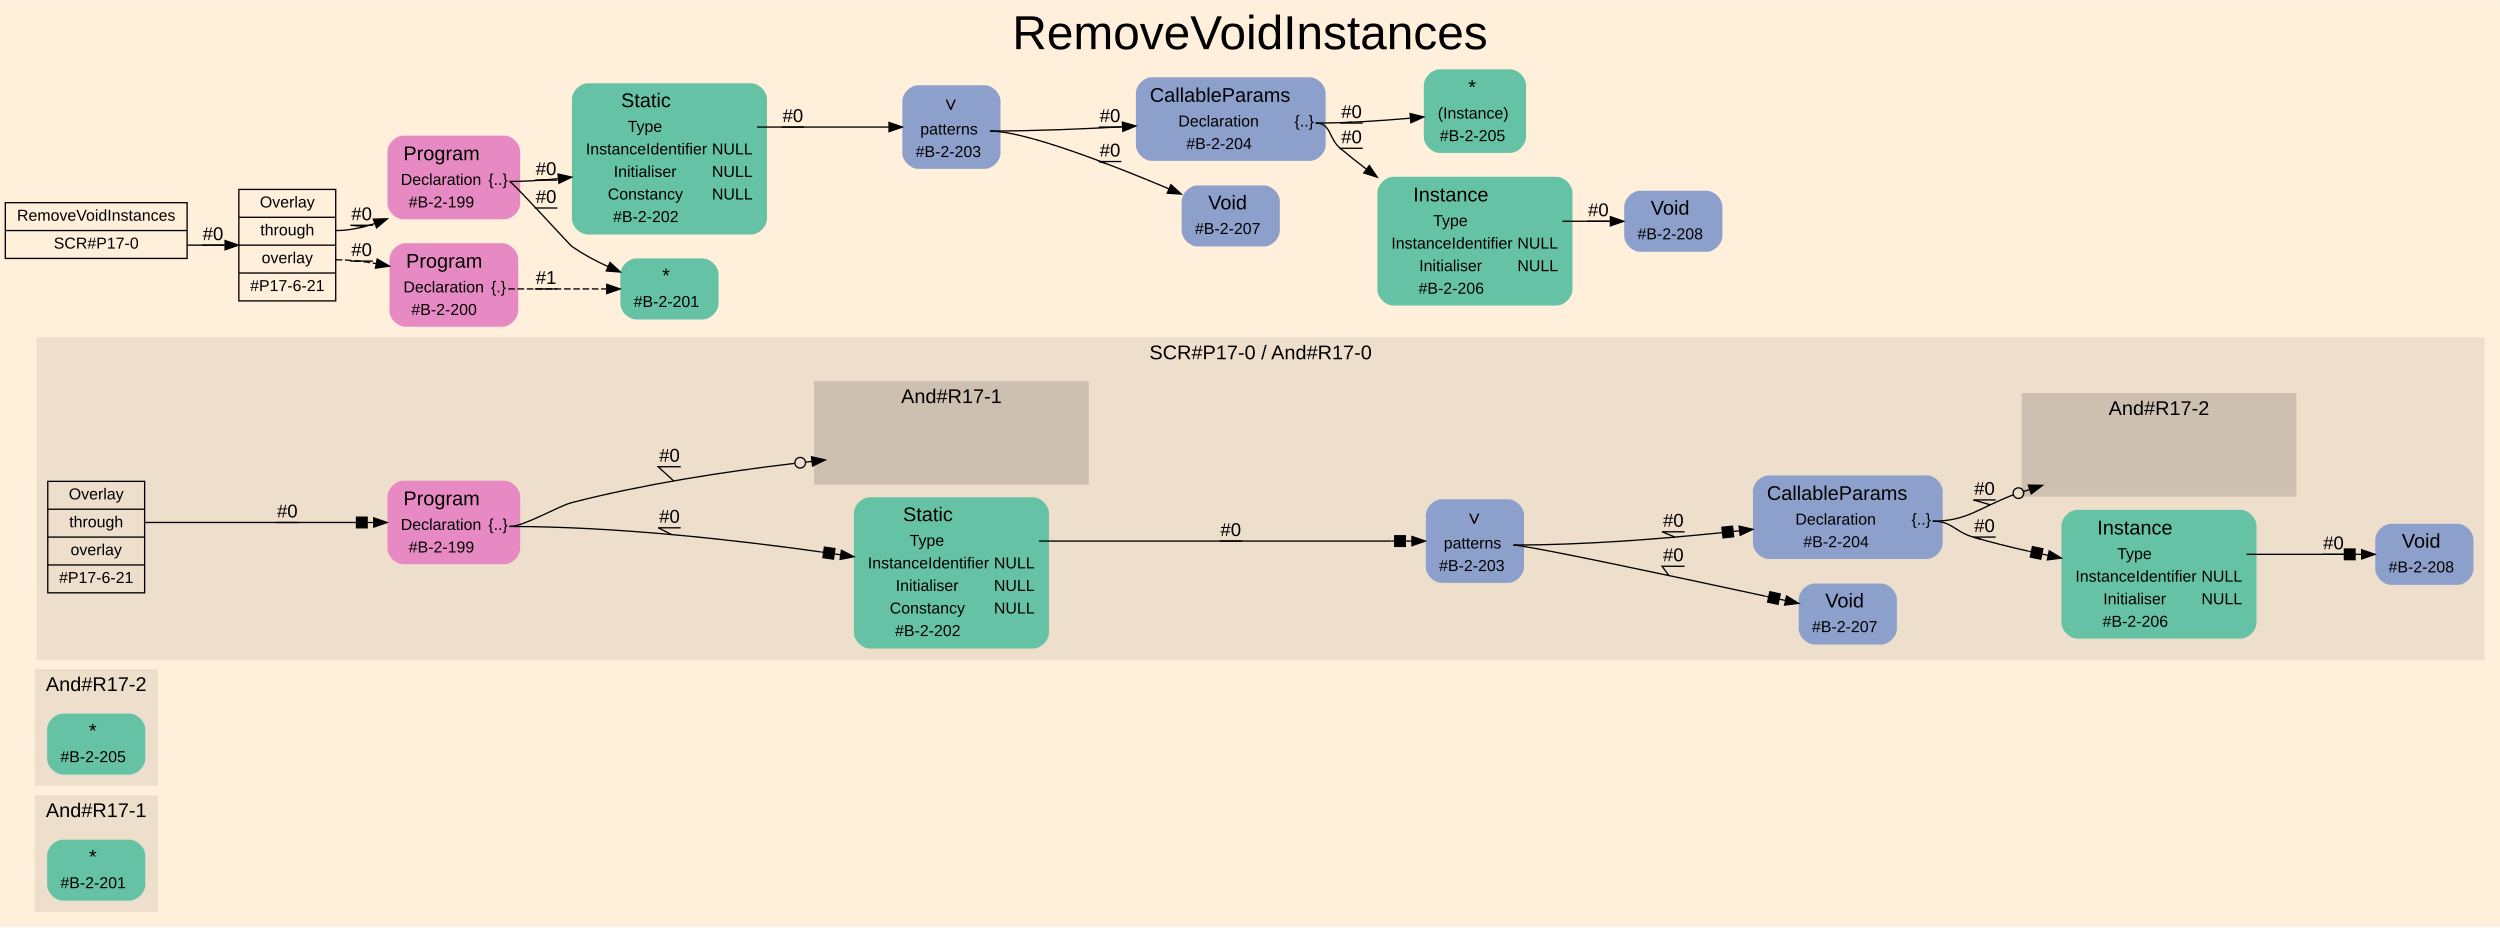
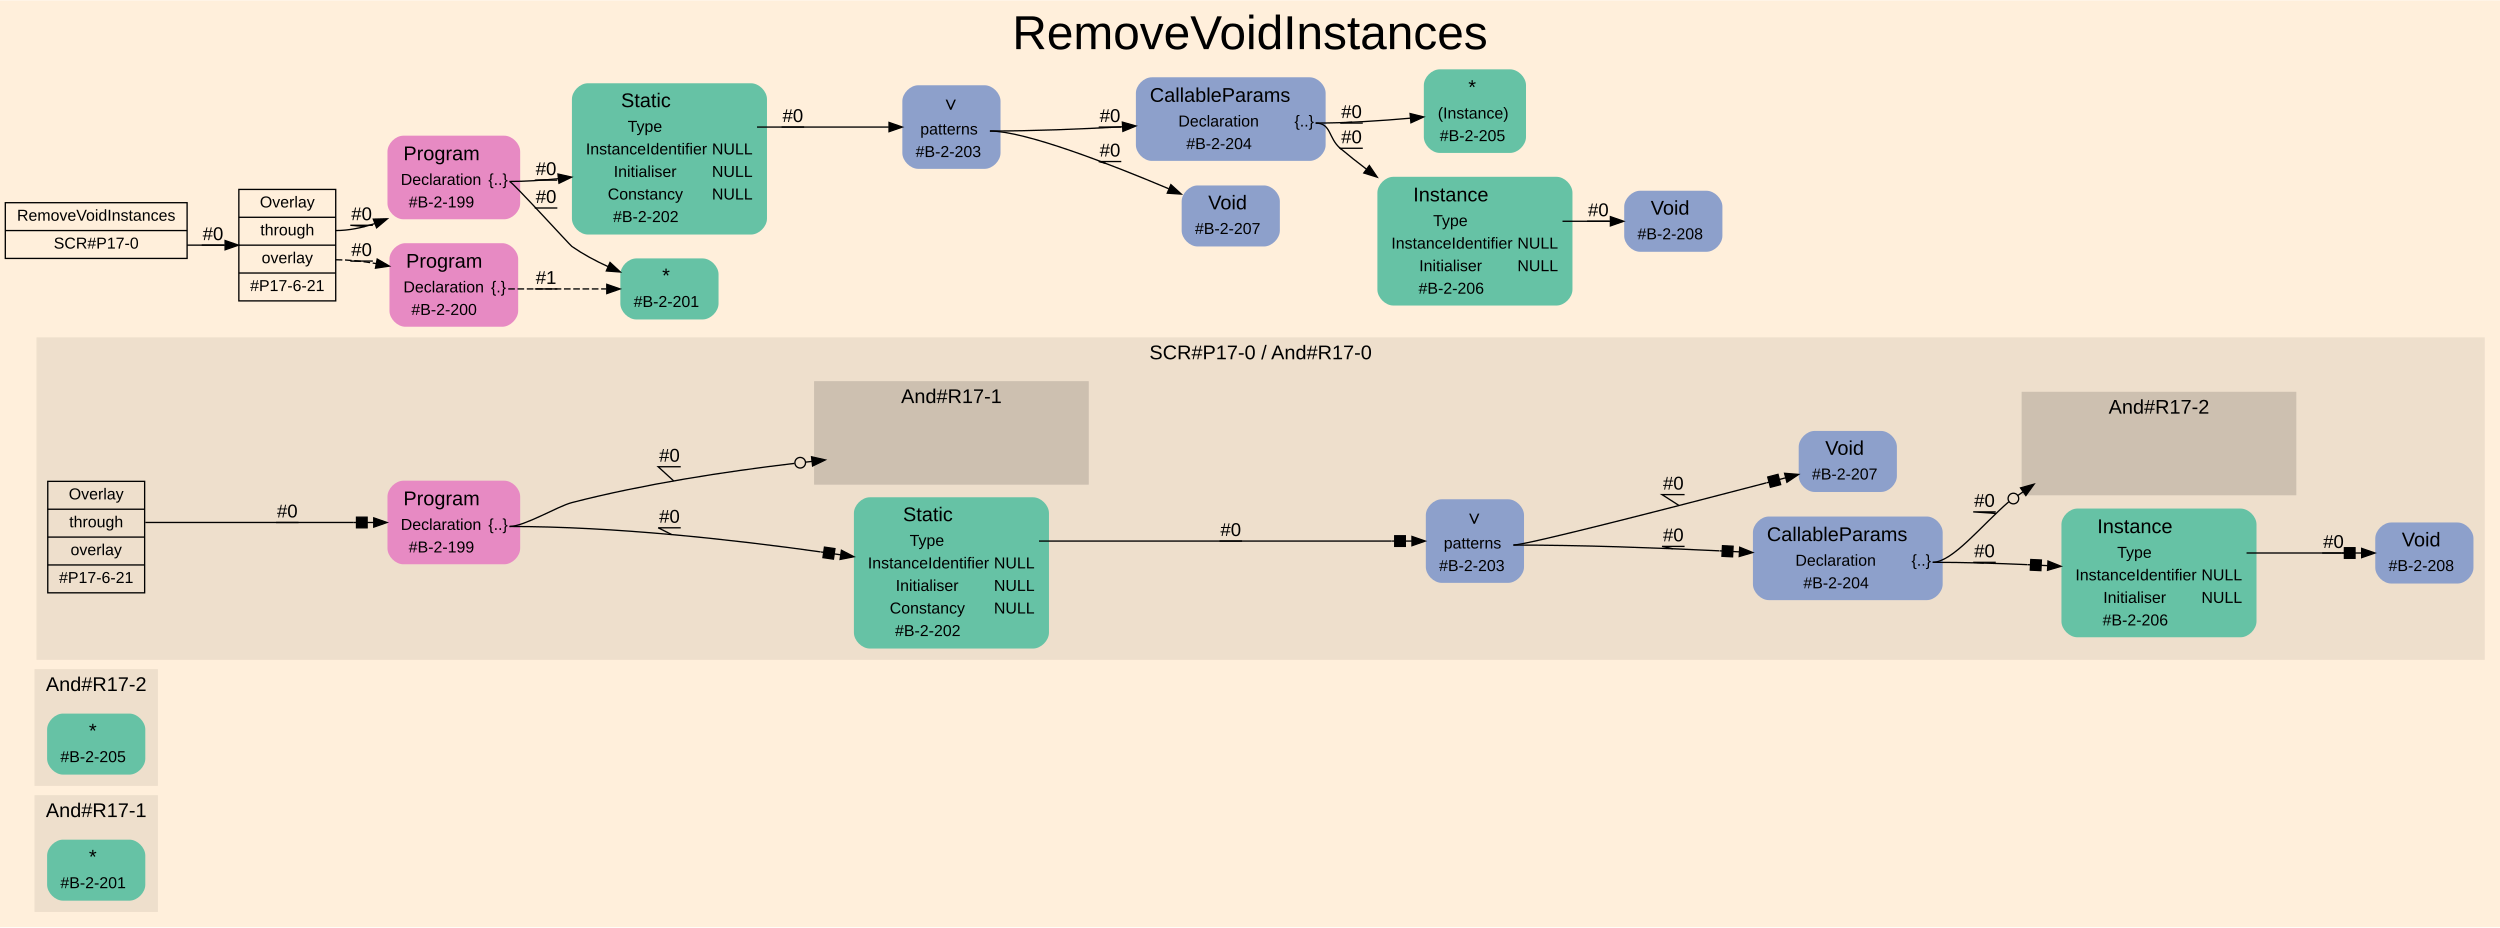
<svg xmlns="http://www.w3.org/2000/svg" width="1884pt" height="699pt" viewBox="0.00 0.00 1884.00 698.50">
  <g id="graph0" class="graph" transform="scale(1 1) rotate(0) translate(4 694.5)">
    <polygon fill="#ffefdb" stroke="transparent" points="-4,4 -4,-694.5 1880,-694.5 1880,4 -4,4" />
    <text text-anchor="middle" x="938" y="-657.7" font-family="Arial" font-size="36.00" fill="#000000">RemoveVoidInstances</text>
    <g id="clust1" class="cluster">
      <polygon fill="#eedfcc" stroke="#eedfcc" points="22.5,-8 22.5,-95 114.5,-95 114.5,-8 22.5,-8" />
      <text text-anchor="middle" x="68.5" y="-79" font-family="Arial" font-size="15.00" fill="#000000">And#R17-1</text>
    </g>
    <g id="clust2" class="cluster">
      <polygon fill="#eedfcc" stroke="#eedfcc" points="22.5,-103 22.5,-190 114.5,-190 114.5,-103 22.5,-103" />
      <text text-anchor="middle" x="68.5" y="-174" font-family="Arial" font-size="15.00" fill="#000000">And#R17-2</text>
    </g>
    <g id="clust3" class="cluster">
      <polygon fill="#eedfcc" stroke="#eedfcc" points="24,-198 24,-440 1868,-440 1868,-198 24,-198" />
      <text text-anchor="middle" x="946" y="-424" font-family="Arial" font-size="15.00" fill="#000000">SCR#P17-0 / And#R17-0</text>
    </g>
    <g id="clust4" class="cluster">
-       <polygon fill="#cdc0b0" stroke="#cdc0b0" points="1520,-321 1520,-398 1726,-398 1726,-321 1520,-321" />
-       <text text-anchor="middle" x="1623" y="-382" font-family="Arial" font-size="15.00" fill="#000000">And#R17-2</text>
+       <polygon fill="#cdc0b0" stroke="#cdc0b0" points="1520,-322 1520,-399 1726,-399 1726,-322 1520,-322" />
+       <text text-anchor="middle" x="1623" y="-383" font-family="Arial" font-size="15.00" fill="#000000">And#R17-2</text>
    </g>
    <g id="clust5" class="cluster">
      <polygon fill="#cdc0b0" stroke="#cdc0b0" points="610,-330 610,-407 816,-407 816,-330 610,-330" />
      <text text-anchor="middle" x="713" y="-391" font-family="Arial" font-size="15.00" fill="#000000">And#R17-1</text>
    </g>
    <g id="node1" class="node">
      <path fill="#66c2a5" stroke="transparent" d="M93.5,-62C93.5,-62 43.5,-62 43.5,-62 37.5,-62 31.5,-56 31.5,-50 31.5,-50 31.5,-28 31.5,-28 31.5,-22 37.5,-16 43.5,-16 43.5,-16 93.5,-16 93.5,-16 99.5,-16 105.5,-22 105.5,-28 105.5,-28 105.5,-50 105.5,-50 105.5,-56 99.5,-62 93.5,-62" />
      <text text-anchor="start" x="63" y="-44" font-family="Arial" font-size="15.00" fill="#000000">*</text>
      <text text-anchor="start" x="41.5" y="-25.4" font-family="Arial" font-size="12.00" fill="#000000">#B-2-201</text>
    </g>
    <g id="node2" class="node">
      <path fill="#66c2a5" stroke="transparent" d="M93.5,-157C93.5,-157 43.5,-157 43.5,-157 37.5,-157 31.5,-151 31.5,-145 31.5,-145 31.5,-123 31.5,-123 31.5,-117 37.5,-111 43.5,-111 43.5,-111 93.5,-111 93.5,-111 99.5,-111 105.5,-117 105.5,-123 105.5,-123 105.5,-145 105.5,-145 105.5,-151 99.5,-157 93.5,-157" />
      <text text-anchor="start" x="63" y="-139" font-family="Arial" font-size="15.00" fill="#000000">*</text>
      <text text-anchor="start" x="41.5" y="-120.4" font-family="Arial" font-size="12.00" fill="#000000">#B-2-205</text>
    </g>
    <g id="node3" class="node">
      <path fill="#e78ac3" stroke="transparent" d="M376,-332.5C376,-332.5 300,-332.5 300,-332.5 294,-332.5 288,-326.5 288,-320.5 288,-320.5 288,-281.5 288,-281.5 288,-275.5 294,-269.5 300,-269.5 300,-269.5 376,-269.5 376,-269.5 382,-269.5 388,-275.5 388,-281.5 388,-281.5 388,-320.5 388,-320.5 388,-326.5 382,-332.5 376,-332.5" />
      <text text-anchor="start" x="300" y="-314" font-family="Arial" font-size="15.00" fill="#000000">Program</text>
      <text text-anchor="start" x="298" y="-295.4" font-family="Arial" font-size="12.00" fill="#000000">Declaration</text>
      <text text-anchor="start" x="364" y="-295.4" font-family="Arial" font-size="12.00" fill="#000000">{..}</text>
      <text text-anchor="start" x="304" y="-278.4" font-family="Arial" font-size="12.00" fill="#000000">#B-2-199</text>
    </g>
-     <g id="node7" class="node">
+     <g id="node6" class="node">
      <path fill="#66c2a5" stroke="transparent" d="M774.5,-320C774.5,-320 651.5,-320 651.5,-320 645.5,-320 639.5,-314 639.5,-308 639.5,-308 639.5,-218 639.5,-218 639.5,-212 645.5,-206 651.5,-206 651.5,-206 774.5,-206 774.5,-206 780.5,-206 786.5,-212 786.5,-218 786.5,-218 786.5,-308 786.5,-308 786.5,-314 780.5,-320 774.5,-320" />
      <text text-anchor="start" x="676.5" y="-302" font-family="Arial" font-size="15.00" fill="#000000">Static</text>
      <text text-anchor="start" x="681.5" y="-283.4" font-family="Arial" font-size="12.00" fill="#000000">Type</text>
      <text text-anchor="start" x="650" y="-266.4" font-family="Arial" font-size="12.00" fill="#000000">InstanceIdentifier</text>
      <text text-anchor="start" x="745" y="-266.4" font-family="Arial" font-size="12.00" fill="#000000">NULL</text>
      <text text-anchor="start" x="671" y="-249.4" font-family="Arial" font-size="12.00" fill="#000000">Initialiser</text>
      <text text-anchor="start" x="745" y="-249.4" font-family="Arial" font-size="12.00" fill="#000000">NULL</text>
      <text text-anchor="start" x="666.5" y="-232.4" font-family="Arial" font-size="12.00" fill="#000000">Constancy</text>
      <text text-anchor="start" x="745" y="-232.4" font-family="Arial" font-size="12.00" fill="#000000">NULL</text>
      <text text-anchor="start" x="670.5" y="-215.4" font-family="Arial" font-size="12.00" fill="#000000">#B-2-202</text>
    </g>
    <g id="edge14" class="edge">
      <path fill="none" stroke="#000000" d="M380,-298C459.159,-298 548.326,-288.097 614.456,-278.826" />
      <polygon fill="#000000" stroke="#000000" points="630.102,-280.092 639.496,-275.192 629.097,-273.165 630.102,-280.092" />
      <polyline fill="none" stroke="#000000" points="629.599,-276.628 624.651,-277.346 " />
      <polygon fill="#000000" stroke="#000000" points="624.077,-273.388 625.226,-281.305 617.309,-282.454 616.16,-274.537 624.077,-273.388" />
      <polyline fill="none" stroke="#000000" points="616.734,-278.495 614.755,-278.783 " />
      <text text-anchor="middle" x="500.5" y="-300.8" font-family="Arial" font-size="14.00" fill="#000000">#0</text>
      <polyline fill="none" stroke="#000000" points="509,-297 492,-297 502.173,-291.884 " />
    </g>
    <g id="node12" class="node">
</g>
    <g id="edge13" class="edge">
      <path fill="none" stroke="#000000" d="M380,-298C391.184,-298 416.17,-313.207 427,-316 481.309,-330.004 542.767,-339.407 594.755,-345.556" />
      <polygon fill="#000000" stroke="#000000" points="607.587,-350.519 617.915,-348.157 608.368,-343.563 607.587,-350.519" />
      <polyline fill="none" stroke="#000000" points="607.977,-347.041 603.009,-346.483 " />
      <ellipse fill="none" stroke="#000000" cx="599.034" cy="-346.036" rx="4" ry="4" />
      <text text-anchor="middle" x="500.5" y="-346.8" font-family="Arial" font-size="14.00" fill="#000000">#0</text>
      <polyline fill="none" stroke="#000000" points="509,-343 492,-343 503.684,-332.328 " />
    </g>
    <g id="node4" class="node">
-       <path fill="#8da0cb" stroke="transparent" d="M1848,-300C1848,-300 1798,-300 1798,-300 1792,-300 1786,-294 1786,-288 1786,-288 1786,-266 1786,-266 1786,-260 1792,-254 1798,-254 1798,-254 1848,-254 1848,-254 1854,-254 1860,-260 1860,-266 1860,-266 1860,-288 1860,-288 1860,-294 1854,-300 1848,-300" />
-       <text text-anchor="start" x="1806" y="-282" font-family="Arial" font-size="15.00" fill="#000000">Void</text>
-       <text text-anchor="start" x="1796" y="-263.4" font-family="Arial" font-size="12.00" fill="#000000">#B-2-208</text>
+       <path fill="#8da0cb" stroke="transparent" d="M1132.5,-318.5C1132.5,-318.5 1082.5,-318.5 1082.5,-318.5 1076.5,-318.5 1070.5,-312.5 1070.5,-306.5 1070.5,-306.5 1070.5,-267.5 1070.5,-267.5 1070.5,-261.5 1076.5,-255.5 1082.5,-255.5 1082.5,-255.5 1132.5,-255.5 1132.5,-255.5 1138.5,-255.5 1144.5,-261.5 1144.5,-267.5 1144.5,-267.5 1144.5,-306.5 1144.5,-306.5 1144.5,-312.5 1138.5,-318.5 1132.5,-318.5" />
+       <text text-anchor="start" x="1099.5" y="-300" font-family="Arial" font-size="15.00" fill="#000000">∨</text>
+       <text text-anchor="start" x="1084" y="-281.4" font-family="Arial" font-size="12.00" fill="#000000">patterns</text>
+       <text text-anchor="start" x="1080.5" y="-264.4" font-family="Arial" font-size="12.00" fill="#000000">#B-2-203</text>
+     </g>
+     <g id="node9" class="node">
+       <path fill="#8da0cb" stroke="transparent" d="M1448,-305.5C1448,-305.5 1329,-305.5 1329,-305.5 1323,-305.5 1317,-299.5 1317,-293.5 1317,-293.5 1317,-254.5 1317,-254.5 1317,-248.5 1323,-242.5 1329,-242.5 1329,-242.5 1448,-242.5 1448,-242.5 1454,-242.5 1460,-248.5 1460,-254.5 1460,-254.5 1460,-293.5 1460,-293.5 1460,-299.5 1454,-305.5 1448,-305.5" />
+       <text text-anchor="start" x="1327.5" y="-287" font-family="Arial" font-size="15.00" fill="#000000">CallableParams</text>
+       <text text-anchor="start" x="1349" y="-268.4" font-family="Arial" font-size="12.00" fill="#000000">Declaration</text>
+       <text text-anchor="start" x="1436.5" y="-268.4" font-family="Arial" font-size="12.00" fill="#000000">{..}</text>
+       <text text-anchor="start" x="1355" y="-251.4" font-family="Arial" font-size="12.00" fill="#000000">#B-2-204</text>
+     </g>
+     <g id="edge15" class="edge">
+       <path fill="none" stroke="#000000" d="M1136.5,-284C1187.732,-284 1244.777,-281.911 1291.618,-279.642" />
+       <polygon fill="#000000" stroke="#000000" points="1307.03,-282.361 1316.839,-278.357 1306.674,-275.371 1307.03,-282.361" />
+       <polyline fill="none" stroke="#000000" points="1306.852,-278.866 1301.859,-279.12 " />
+       <polygon fill="#000000" stroke="#000000" points="1301.655,-275.126 1302.062,-283.115 1294.073,-283.522 1293.666,-275.533 1301.655,-275.126" />
+       <polyline fill="none" stroke="#000000" points="1293.869,-279.528 1291.872,-279.63 " />
+       <text text-anchor="middle" x="1257" y="-286.8" font-family="Arial" font-size="14.00" fill="#000000">#0</text>
+       <polyline fill="none" stroke="#000000" points="1265.5,-283 1248.5,-283 1256.612,-281.208 " />
+     </g>
+     <g id="node10" class="node">
+       <path fill="#8da0cb" stroke="transparent" d="M1413.5,-370C1413.5,-370 1363.5,-370 1363.5,-370 1357.5,-370 1351.5,-364 1351.5,-358 1351.5,-358 1351.5,-336 1351.5,-336 1351.5,-330 1357.5,-324 1363.5,-324 1363.5,-324 1413.5,-324 1413.5,-324 1419.5,-324 1425.5,-330 1425.5,-336 1425.5,-336 1425.5,-358 1425.5,-358 1425.5,-364 1419.5,-370 1413.5,-370" />
+       <text text-anchor="start" x="1371.5" y="-352" font-family="Arial" font-size="15.00" fill="#000000">Void</text>
+       <text text-anchor="start" x="1361.5" y="-333.4" font-family="Arial" font-size="12.00" fill="#000000">#B-2-207</text>
+     </g>
+     <g id="edge16" class="edge">
+       <path fill="none" stroke="#000000" d="M1136.5,-284C1146.152,-284 1255.624,-312.183 1327.071,-330.849" />
+       <polygon fill="#000000" stroke="#000000" points="1340.857,-338.078 1351.418,-337.225 1342.631,-331.306 1340.857,-338.078" />
+       <polyline fill="none" stroke="#000000" points="1341.744,-334.692 1336.907,-333.425 " />
+       <polygon fill="#000000" stroke="#000000" points="1337.92,-329.555 1335.894,-337.294 1328.155,-335.267 1330.181,-327.529 1337.92,-329.555" />
+       <polyline fill="none" stroke="#000000" points="1329.168,-331.398 1327.233,-330.891 " />
+       <text text-anchor="middle" x="1257" y="-325.8" font-family="Arial" font-size="14.00" fill="#000000">#0</text>
+       <polyline fill="none" stroke="#000000" points="1265.5,-322 1248.5,-322 1261.311,-313.803 " />
    </g>
    <g id="node5" class="node">
+       <path fill="#66c2a5" stroke="transparent" d="M1684.5,-311.5C1684.5,-311.5 1561.5,-311.5 1561.5,-311.5 1555.5,-311.5 1549.5,-305.5 1549.5,-299.5 1549.5,-299.5 1549.5,-226.5 1549.5,-226.5 1549.5,-220.5 1555.5,-214.5 1561.5,-214.5 1561.5,-214.5 1684.5,-214.5 1684.5,-214.5 1690.5,-214.5 1696.5,-220.5 1696.5,-226.5 1696.5,-226.5 1696.5,-299.5 1696.5,-299.5 1696.5,-305.5 1690.5,-311.5 1684.5,-311.5" />
+       <text text-anchor="start" x="1576.5" y="-293" font-family="Arial" font-size="15.00" fill="#000000">Instance</text>
+       <text text-anchor="start" x="1591.5" y="-274.4" font-family="Arial" font-size="12.00" fill="#000000">Type</text>
+       <text text-anchor="start" x="1560" y="-257.4" font-family="Arial" font-size="12.00" fill="#000000">InstanceIdentifier</text>
+       <text text-anchor="start" x="1655" y="-257.4" font-family="Arial" font-size="12.00" fill="#000000">NULL</text>
+       <text text-anchor="start" x="1581" y="-240.4" font-family="Arial" font-size="12.00" fill="#000000">Initialiser</text>
+       <text text-anchor="start" x="1655" y="-240.4" font-family="Arial" font-size="12.00" fill="#000000">NULL</text>
+       <text text-anchor="start" x="1580.5" y="-223.4" font-family="Arial" font-size="12.00" fill="#000000">#B-2-206</text>
+     </g>
+     <g id="node8" class="node">
+       <path fill="#8da0cb" stroke="transparent" d="M1848,-301C1848,-301 1798,-301 1798,-301 1792,-301 1786,-295 1786,-289 1786,-289 1786,-267 1786,-267 1786,-261 1792,-255 1798,-255 1798,-255 1848,-255 1848,-255 1854,-255 1860,-261 1860,-267 1860,-267 1860,-289 1860,-289 1860,-295 1854,-301 1848,-301" />
+       <text text-anchor="start" x="1806" y="-283" font-family="Arial" font-size="15.00" fill="#000000">Void</text>
+       <text text-anchor="start" x="1796" y="-264.4" font-family="Arial" font-size="12.00" fill="#000000">#B-2-208</text>
+     </g>
+     <g id="edge17" class="edge">
+       <path fill="none" stroke="#000000" d="M1689,-278C1712.365,-278 1738.022,-278 1760.576,-278" />
+       <polygon fill="#000000" stroke="#000000" points="1775.743,-281.5 1785.743,-278 1775.743,-274.5 1775.743,-281.5" />
+       <polyline fill="none" stroke="#000000" points="1775.743,-278 1770.743,-278 " />
+       <polygon fill="#000000" stroke="#000000" points="1770.743,-274 1770.743,-282 1762.743,-282 1762.743,-274 1770.743,-274" />
+       <polyline fill="none" stroke="#000000" points="1762.743,-278 1760.743,-278 " />
+       <text text-anchor="middle" x="1754.5" y="-281.8" font-family="Arial" font-size="14.00" fill="#000000">#0</text>
+       <polyline fill="none" stroke="#000000" points="1763,-278 1746,-278 1754.696,-278 " />
+     </g>
+     <g id="edge18" class="edge">
+       <path fill="none" stroke="#000000" d="M779,-287C871.525,-287 978.71,-287 1044.813,-287" />
+       <polygon fill="#000000" stroke="#000000" points="1060.059,-290.5 1070.059,-287 1060.059,-283.5 1060.059,-290.5" />
+       <polyline fill="none" stroke="#000000" points="1060.059,-287 1055.059,-287 " />
+       <polygon fill="#000000" stroke="#000000" points="1055.059,-283 1055.059,-291 1047.059,-291 1047.059,-283 1055.059,-283" />
+       <polyline fill="none" stroke="#000000" points="1047.059,-287 1045.059,-287 " />
+       <text text-anchor="middle" x="923.5" y="-290.8" font-family="Arial" font-size="14.00" fill="#000000">#0</text>
+       <polyline fill="none" stroke="#000000" points="932,-287 915,-287 923.453,-287 " />
+     </g>
+     <g id="node7" class="node">
      <polygon fill="#eedfcc" stroke="#000000" points="32,-248 32,-332 105,-332 105,-248 32,-248" />
      <text text-anchor="middle" x="68.5" y="-318.4" font-family="Arial" font-size="12.00" fill="#000000">Overlay</text>
      <polyline fill="none" stroke="#000000" points="32,-311 105,-311 " />
      <text text-anchor="middle" x="68.5" y="-297.4" font-family="Arial" font-size="12.00" fill="#000000">through</text>
      <polyline fill="none" stroke="#000000" points="32,-290 105,-290 " />
      <text text-anchor="middle" x="68.5" y="-276.4" font-family="Arial" font-size="12.00" fill="#000000">overlay</text>
      <polyline fill="none" stroke="#000000" points="32,-269 105,-269 " />
      <text text-anchor="middle" x="68.5" y="-255.4" font-family="Arial" font-size="12.00" fill="#000000">#P17-6-21</text>
    </g>
-     <g id="edge15" class="edge">
+     <g id="edge19" class="edge">
      <path fill="none" stroke="#000000" d="M105.5,-301C157.969,-301 217.099,-301 262.597,-301" />
      <polygon fill="#000000" stroke="#000000" points="277.657,-304.5 287.657,-301 277.657,-297.5 277.657,-304.5" />
      <polyline fill="none" stroke="#000000" points="277.657,-301 272.657,-301 " />
      <polygon fill="#000000" stroke="#000000" points="272.657,-297 272.657,-305 264.657,-305 264.657,-297 272.657,-297" />
      <polyline fill="none" stroke="#000000" points="264.657,-301 262.657,-301 " />
      <text text-anchor="middle" x="212.5" y="-304.8" font-family="Arial" font-size="14.00" fill="#000000">#0</text>
      <polyline fill="none" stroke="#000000" points="221,-301 204,-301 212.284,-301 " />
    </g>
-     <g id="node6" class="node">
-       <path fill="#66c2a5" stroke="transparent" d="M1684.5,-310.5C1684.5,-310.5 1561.5,-310.5 1561.5,-310.5 1555.5,-310.5 1549.5,-304.5 1549.5,-298.5 1549.5,-298.5 1549.5,-225.5 1549.5,-225.5 1549.5,-219.5 1555.5,-213.5 1561.5,-213.5 1561.5,-213.5 1684.5,-213.5 1684.5,-213.5 1690.5,-213.5 1696.5,-219.5 1696.5,-225.5 1696.5,-225.5 1696.5,-298.5 1696.5,-298.5 1696.5,-304.5 1690.5,-310.5 1684.5,-310.5" />
-       <text text-anchor="start" x="1576.5" y="-292" font-family="Arial" font-size="15.00" fill="#000000">Instance</text>
-       <text text-anchor="start" x="1591.5" y="-273.4" font-family="Arial" font-size="12.00" fill="#000000">Type</text>
-       <text text-anchor="start" x="1560" y="-256.4" font-family="Arial" font-size="12.00" fill="#000000">InstanceIdentifier</text>
-       <text text-anchor="start" x="1655" y="-256.4" font-family="Arial" font-size="12.00" fill="#000000">NULL</text>
-       <text text-anchor="start" x="1581" y="-239.4" font-family="Arial" font-size="12.00" fill="#000000">Initialiser</text>
-       <text text-anchor="start" x="1655" y="-239.4" font-family="Arial" font-size="12.00" fill="#000000">NULL</text>
-       <text text-anchor="start" x="1580.5" y="-222.4" font-family="Arial" font-size="12.00" fill="#000000">#B-2-206</text>
-     </g>
-     <g id="edge16" class="edge">
-       <path fill="none" stroke="#000000" d="M1689,-277C1712.365,-277 1738.022,-277 1760.576,-277" />
-       <polygon fill="#000000" stroke="#000000" points="1775.743,-280.5 1785.743,-277 1775.743,-273.5 1775.743,-280.5" />
-       <polyline fill="none" stroke="#000000" points="1775.743,-277 1770.743,-277 " />
-       <polygon fill="#000000" stroke="#000000" points="1770.743,-273 1770.743,-281 1762.743,-281 1762.743,-273 1770.743,-273" />
-       <polyline fill="none" stroke="#000000" points="1762.743,-277 1760.743,-277 " />
-       <text text-anchor="middle" x="1754.5" y="-280.8" font-family="Arial" font-size="14.00" fill="#000000">#0</text>
-       <polyline fill="none" stroke="#000000" points="1763,-277 1746,-277 1754.696,-277 " />
-     </g>
-     <g id="node8" class="node">
-       <path fill="#8da0cb" stroke="transparent" d="M1132.5,-318.5C1132.5,-318.5 1082.5,-318.5 1082.5,-318.5 1076.5,-318.5 1070.5,-312.5 1070.5,-306.5 1070.5,-306.5 1070.5,-267.5 1070.5,-267.5 1070.5,-261.5 1076.5,-255.5 1082.5,-255.5 1082.5,-255.5 1132.5,-255.5 1132.5,-255.5 1138.5,-255.5 1144.5,-261.5 1144.5,-267.5 1144.5,-267.5 1144.5,-306.5 1144.5,-306.5 1144.5,-312.5 1138.5,-318.5 1132.5,-318.5" />
-       <text text-anchor="start" x="1099.5" y="-300" font-family="Arial" font-size="15.00" fill="#000000">∨</text>
-       <text text-anchor="start" x="1084" y="-281.4" font-family="Arial" font-size="12.00" fill="#000000">patterns</text>
-       <text text-anchor="start" x="1080.5" y="-264.4" font-family="Arial" font-size="12.00" fill="#000000">#B-2-203</text>
-     </g>
-     <g id="edge17" class="edge">
-       <path fill="none" stroke="#000000" d="M779,-287C871.525,-287 978.71,-287 1044.813,-287" />
-       <polygon fill="#000000" stroke="#000000" points="1060.059,-290.5 1070.059,-287 1060.059,-283.5 1060.059,-290.5" />
-       <polyline fill="none" stroke="#000000" points="1060.059,-287 1055.059,-287 " />
-       <polygon fill="#000000" stroke="#000000" points="1055.059,-283 1055.059,-291 1047.059,-291 1047.059,-283 1055.059,-283" />
-       <polyline fill="none" stroke="#000000" points="1047.059,-287 1045.059,-287 " />
-       <text text-anchor="middle" x="923.5" y="-290.8" font-family="Arial" font-size="14.00" fill="#000000">#0</text>
-       <polyline fill="none" stroke="#000000" points="932,-287 915,-287 923.453,-287 " />
-     </g>
-     <g id="node9" class="node">
-       <path fill="#8da0cb" stroke="transparent" d="M1413.5,-255C1413.5,-255 1363.5,-255 1363.5,-255 1357.5,-255 1351.5,-249 1351.5,-243 1351.5,-243 1351.5,-221 1351.5,-221 1351.5,-215 1357.5,-209 1363.5,-209 1363.5,-209 1413.5,-209 1413.5,-209 1419.5,-209 1425.5,-215 1425.5,-221 1425.5,-221 1425.5,-243 1425.5,-243 1425.5,-249 1419.5,-255 1413.5,-255" />
-       <text text-anchor="start" x="1371.5" y="-237" font-family="Arial" font-size="15.00" fill="#000000">Void</text>
-       <text text-anchor="start" x="1361.5" y="-218.4" font-family="Arial" font-size="12.00" fill="#000000">#B-2-207</text>
-     </g>
-     <g id="edge19" class="edge">
-       <path fill="none" stroke="#000000" d="M1136.5,-284C1146.04,-284 1255.084,-260.84 1326.57,-245.433" />
-       <polygon fill="#000000" stroke="#000000" points="1342.363,-245.601 1351.399,-240.068 1340.885,-238.759 1342.363,-245.601" />
-       <polyline fill="none" stroke="#000000" points="1341.624,-242.18 1336.737,-243.236 " />
-       <polygon fill="#000000" stroke="#000000" points="1335.892,-239.326 1337.582,-247.146 1329.762,-248.835 1328.073,-241.016 1335.892,-239.326" />
-       <polyline fill="none" stroke="#000000" points="1328.917,-244.925 1326.963,-245.348 " />
-       <text text-anchor="middle" x="1257" y="-271.8" font-family="Arial" font-size="14.00" fill="#000000">#0</text>
-       <polyline fill="none" stroke="#000000" points="1265.5,-268 1248.5,-268 1253.687,-261.003 " />
-     </g>
-     <g id="node10" class="node">
-       <path fill="#8da0cb" stroke="transparent" d="M1448,-336.5C1448,-336.5 1329,-336.5 1329,-336.5 1323,-336.5 1317,-330.5 1317,-324.5 1317,-324.5 1317,-285.5 1317,-285.5 1317,-279.5 1323,-273.5 1329,-273.5 1329,-273.5 1448,-273.5 1448,-273.5 1454,-273.5 1460,-279.5 1460,-285.5 1460,-285.5 1460,-324.5 1460,-324.5 1460,-330.5 1454,-336.5 1448,-336.5" />
-       <text text-anchor="start" x="1327.5" y="-318" font-family="Arial" font-size="15.00" fill="#000000">CallableParams</text>
-       <text text-anchor="start" x="1349" y="-299.4" font-family="Arial" font-size="12.00" fill="#000000">Declaration</text>
-       <text text-anchor="start" x="1436.5" y="-299.4" font-family="Arial" font-size="12.00" fill="#000000">{..}</text>
-       <text text-anchor="start" x="1355" y="-282.4" font-family="Arial" font-size="12.00" fill="#000000">#B-2-204</text>
-     </g>
-     <g id="edge18" class="edge">
-       <path fill="none" stroke="#000000" d="M1136.5,-284C1187.988,-284 1245.191,-288.408 1292.065,-293.184" />
-       <polygon fill="#000000" stroke="#000000" points="1306.625,-298.265 1316.941,-295.85 1307.371,-291.305 1306.625,-298.265" />
-       <polyline fill="none" stroke="#000000" points="1306.998,-294.785 1302.027,-294.252 " />
-       <polygon fill="#000000" stroke="#000000" points="1302.453,-290.274 1301.601,-298.229 1293.646,-297.377 1294.499,-289.422 1302.453,-290.274" />
-       <polyline fill="none" stroke="#000000" points="1294.072,-293.399 1292.084,-293.186 " />
-       <text text-anchor="middle" x="1257" y="-297.8" font-family="Arial" font-size="14.00" fill="#000000">#0</text>
-       <polyline fill="none" stroke="#000000" points="1265.5,-294 1248.5,-294 1258.206,-289.99 " />
-     </g>
    <g id="edge21" class="edge">
-       <path fill="none" stroke="#000000" d="M1452.5,-302C1467.067,-302 1469.025,-294.111 1483,-290 1496.385,-286.062 1510.652,-282.503 1524.766,-279.345" />
-       <polygon fill="#000000" stroke="#000000" points="1540.31,-279.659 1549.378,-274.18 1538.873,-272.809 1540.31,-279.659" />
-       <polyline fill="none" stroke="#000000" points="1539.591,-276.234 1534.698,-277.261 " />
-       <polygon fill="#000000" stroke="#000000" points="1533.877,-273.346 1535.519,-281.176 1527.69,-282.819 1526.047,-274.989 1533.877,-273.346" />
-       <polyline fill="none" stroke="#000000" points="1526.869,-278.904 1524.911,-279.315 " />
-       <text text-anchor="middle" x="1491.5" y="-293.8" font-family="Arial" font-size="14.00" fill="#000000">#0</text>
-       <polyline fill="none" stroke="#000000" points="1500,-290 1483,-290 1488.696,-288.361 " />
+       <path fill="none" stroke="#000000" d="M1452.5,-271C1475.661,-271 1500.573,-270.254 1524.007,-269.218" />
+       <polygon fill="#000000" stroke="#000000" points="1539.367,-271.964 1549.183,-267.976 1539.022,-264.973 1539.367,-271.964" />
+       <polyline fill="none" stroke="#000000" points="1539.195,-268.469 1534.201,-268.715 " />
+       <polygon fill="#000000" stroke="#000000" points="1534.004,-264.72 1534.398,-272.71 1526.408,-273.105 1526.013,-265.114 1534.004,-264.72" />
+       <polyline fill="none" stroke="#000000" points="1526.21,-269.11 1524.213,-269.208 " />
+       <text text-anchor="middle" x="1491.5" y="-274.8" font-family="Arial" font-size="14.00" fill="#000000">#0</text>
+       <polyline fill="none" stroke="#000000" points="1500,-271 1483,-271 1490.977,-270.421 " />
    </g>
    <g id="node11" class="node">
</g>
    <g id="edge20" class="edge">
-       <path fill="none" stroke="#000000" d="M1452.5,-302C1478.251,-302 1486.549,-311.615 1513.28,-321.877" />
-       <polygon fill="#000000" stroke="#000000" points="1524.579,-329.22 1535.171,-328.975 1526.738,-322.561 1524.579,-329.22" />
-       <polyline fill="none" stroke="#000000" points="1525.659,-325.89 1520.902,-324.348 " />
-       <ellipse fill="none" stroke="#000000" cx="1517.097" cy="-323.115" rx="4" ry="4" />
-       <text text-anchor="middle" x="1491.5" y="-321.8" font-family="Arial" font-size="14.00" fill="#000000">#0</text>
-       <polyline fill="none" stroke="#000000" points="1500,-318 1483,-318 1495.896,-314.332 " />
+       <path fill="none" stroke="#000000" d="M1452.5,-271C1467.314,-271 1488.784,-298.337 1509.855,-316.654" />
+       <polygon fill="#000000" stroke="#000000" points="1518.684,-327.059 1528.891,-329.897 1522.681,-321.313 1518.684,-327.059" />
+       <polyline fill="none" stroke="#000000" points="1520.682,-324.186 1516.578,-321.33 " />
+       <ellipse fill="none" stroke="#000000" cx="1513.294" cy="-319.046" rx="4" ry="4" />
+       <text text-anchor="middle" x="1491.5" y="-312.8" font-family="Arial" font-size="14.00" fill="#000000">#0</text>
+       <polyline fill="none" stroke="#000000" points="1500,-309 1483,-309 1500.222,-307.783 " />
    </g>
    <g id="node13" class="node">
      <polygon fill="#ffefdb" stroke="#000000" points="0,-500 0,-542 137,-542 137,-500 0,-500" />
      <text text-anchor="middle" x="68.5" y="-528.4" font-family="Arial" font-size="12.00" fill="#000000">RemoveVoidInstances</text>
      <polyline fill="none" stroke="#000000" points="0,-521 137,-521 " />
      <text text-anchor="middle" x="68.5" y="-507.4" font-family="Arial" font-size="12.00" fill="#000000">SCR#P17-0</text>
    </g>
    <g id="node14" class="node">
      <polygon fill="#ffefdb" stroke="#000000" points="176,-468 176,-552 249,-552 249,-468 176,-468" />
      <text text-anchor="middle" x="212.5" y="-538.4" font-family="Arial" font-size="12.00" fill="#000000">Overlay</text>
      <polyline fill="none" stroke="#000000" points="176,-531 249,-531 " />
      <text text-anchor="middle" x="212.5" y="-517.4" font-family="Arial" font-size="12.00" fill="#000000">through</text>
      <polyline fill="none" stroke="#000000" points="176,-510 249,-510 " />
      <text text-anchor="middle" x="212.5" y="-496.4" font-family="Arial" font-size="12.00" fill="#000000">overlay</text>
      <polyline fill="none" stroke="#000000" points="176,-489 249,-489 " />
      <text text-anchor="middle" x="212.5" y="-475.4" font-family="Arial" font-size="12.00" fill="#000000">#P17-6-21</text>
    </g>
    <g id="edge1" class="edge">
      <path fill="none" stroke="#000000" d="M137,-510C146.241,-510 156.118,-510 165.58,-510" />
      <polygon fill="#000000" stroke="#000000" points="165.635,-513.5 175.635,-510 165.635,-506.5 165.635,-513.5" />
      <text text-anchor="middle" x="156.5" y="-513.8" font-family="Arial" font-size="14.00" fill="#000000">#0</text>
      <polyline fill="none" stroke="#000000" points="165,-510 148,-510 156.62,-510 " />
    </g>
    <g id="node15" class="node">
      <path fill="#e78ac3" stroke="transparent" d="M376,-592.5C376,-592.5 300,-592.5 300,-592.5 294,-592.5 288,-586.5 288,-580.5 288,-580.5 288,-541.5 288,-541.5 288,-535.5 294,-529.5 300,-529.5 300,-529.5 376,-529.5 376,-529.5 382,-529.5 388,-535.5 388,-541.5 388,-541.5 388,-580.5 388,-580.5 388,-586.5 382,-592.5 376,-592.5" />
      <text text-anchor="start" x="300" y="-574" font-family="Arial" font-size="15.00" fill="#000000">Program</text>
      <text text-anchor="start" x="298" y="-555.4" font-family="Arial" font-size="12.00" fill="#000000">Declaration</text>
      <text text-anchor="start" x="364" y="-555.4" font-family="Arial" font-size="12.00" fill="#000000">{..}</text>
      <text text-anchor="start" x="304" y="-538.4" font-family="Arial" font-size="12.00" fill="#000000">#B-2-199</text>
    </g>
    <g id="edge2" class="edge">
      <path fill="none" stroke="#000000" d="M249,-521C258.91,-521 268.938,-523.089 278.514,-526.312" />
      <polygon fill="#000000" stroke="#000000" points="277.325,-529.604 287.916,-529.877 279.807,-523.059 277.325,-529.604" />
      <text text-anchor="middle" x="268.5" y="-528.8" font-family="Arial" font-size="14.00" fill="#000000">#0</text>
      <polyline fill="none" stroke="#000000" points="277,-525 260,-525 270.798,-524.001 " />
    </g>
    <g id="node24" class="node">
      <path fill="#e78ac3" stroke="transparent" d="M374.5,-511.5C374.5,-511.5 301.5,-511.5 301.5,-511.5 295.5,-511.5 289.5,-505.5 289.5,-499.5 289.5,-499.5 289.5,-460.5 289.5,-460.5 289.5,-454.5 295.5,-448.5 301.5,-448.5 301.5,-448.5 374.5,-448.5 374.5,-448.5 380.5,-448.5 386.5,-454.5 386.5,-460.5 386.5,-460.5 386.5,-499.5 386.5,-499.5 386.5,-505.5 380.5,-511.5 374.5,-511.5" />
      <text text-anchor="start" x="302" y="-493" font-family="Arial" font-size="15.00" fill="#000000">Program</text>
      <text text-anchor="start" x="300" y="-474.4" font-family="Arial" font-size="12.00" fill="#000000">Declaration</text>
      <text text-anchor="start" x="366" y="-474.4" font-family="Arial" font-size="12.00" fill="#000000">{.}</text>
      <text text-anchor="start" x="306" y="-457.4" font-family="Arial" font-size="12.00" fill="#000000">#B-2-200</text>
    </g>
    <g id="edge3" class="edge">
      <path fill="none" stroke="#000000" stroke-dasharray="5,2" d="M249,-499C258.954,-499 269.398,-497.849 279.49,-496.114" />
      <polygon fill="#000000" stroke="#000000" points="280.271,-499.528 289.432,-494.205 278.951,-492.654 280.271,-499.528" />
      <text text-anchor="middle" x="268.5" y="-501.8" font-family="Arial" font-size="14.00" fill="#000000">#0</text>
      <polyline fill="none" stroke="#000000" points="277,-498 260,-498 267.553,-497.846 " />
    </g>
    <g id="node16" class="node">
      <path fill="#66c2a5" stroke="transparent" d="M525.5,-500C525.5,-500 475.5,-500 475.5,-500 469.5,-500 463.5,-494 463.5,-488 463.5,-488 463.5,-466 463.5,-466 463.5,-460 469.5,-454 475.5,-454 475.5,-454 525.5,-454 525.5,-454 531.5,-454 537.5,-460 537.5,-466 537.5,-466 537.5,-488 537.5,-488 537.5,-494 531.5,-500 525.5,-500" />
      <text text-anchor="start" x="495" y="-482" font-family="Arial" font-size="15.00" fill="#000000">*</text>
      <text text-anchor="start" x="473.5" y="-463.4" font-family="Arial" font-size="12.00" fill="#000000">#B-2-201</text>
    </g>
    <g id="edge4" class="edge">
      <path fill="none" stroke="#000000" d="M380,-558C381.886,-558 425.452,-510.078 427,-509 435.308,-503.213 444.83,-498.131 454.204,-493.82" />
      <polygon fill="#000000" stroke="#000000" points="455.716,-496.979 463.48,-489.769 452.915,-490.564 455.716,-496.979" />
      <text text-anchor="middle" x="407.5" y="-541.8" font-family="Arial" font-size="14.00" fill="#000000">#0</text>
      <polyline fill="none" stroke="#000000" points="416,-538 399,-538 399.662,-538.139 " />
    </g>
    <g id="node17" class="node">
      <path fill="#66c2a5" stroke="transparent" d="M562,-632C562,-632 439,-632 439,-632 433,-632 427,-626 427,-620 427,-620 427,-530 427,-530 427,-524 433,-518 439,-518 439,-518 562,-518 562,-518 568,-518 574,-524 574,-530 574,-530 574,-620 574,-620 574,-626 568,-632 562,-632" />
      <text text-anchor="start" x="464" y="-614" font-family="Arial" font-size="15.00" fill="#000000">Static</text>
      <text text-anchor="start" x="469" y="-595.4" font-family="Arial" font-size="12.00" fill="#000000">Type</text>
      <text text-anchor="start" x="437.5" y="-578.4" font-family="Arial" font-size="12.00" fill="#000000">InstanceIdentifier</text>
      <text text-anchor="start" x="532.5" y="-578.4" font-family="Arial" font-size="12.00" fill="#000000">NULL</text>
      <text text-anchor="start" x="458.5" y="-561.4" font-family="Arial" font-size="12.00" fill="#000000">Initialiser</text>
      <text text-anchor="start" x="532.5" y="-561.4" font-family="Arial" font-size="12.00" fill="#000000">NULL</text>
      <text text-anchor="start" x="454" y="-544.4" font-family="Arial" font-size="12.00" fill="#000000">Constancy</text>
      <text text-anchor="start" x="532.5" y="-544.4" font-family="Arial" font-size="12.00" fill="#000000">NULL</text>
      <text text-anchor="start" x="458" y="-527.4" font-family="Arial" font-size="12.00" fill="#000000">#B-2-202</text>
    </g>
    <g id="edge5" class="edge">
      <path fill="none" stroke="#000000" d="M380,-558C391.884,-558 404.363,-558.821 416.603,-560.102" />
      <polygon fill="#000000" stroke="#000000" points="416.474,-563.61 426.809,-561.278 417.275,-556.656 416.474,-563.61" />
      <text text-anchor="middle" x="407.5" y="-562.8" font-family="Arial" font-size="14.00" fill="#000000">#0</text>
      <polyline fill="none" stroke="#000000" points="416,-559 399,-559 407.968,-559.282 " />
    </g>
    <g id="node18" class="node">
      <path fill="#8da0cb" stroke="transparent" d="M738,-630.5C738,-630.5 688,-630.5 688,-630.5 682,-630.5 676,-624.5 676,-618.5 676,-618.5 676,-579.5 676,-579.5 676,-573.5 682,-567.5 688,-567.5 688,-567.5 738,-567.5 738,-567.5 744,-567.5 750,-573.5 750,-579.5 750,-579.5 750,-618.5 750,-618.5 750,-624.5 744,-630.5 738,-630.5" />
      <text text-anchor="start" x="705" y="-612" font-family="Arial" font-size="15.00" fill="#000000">∨</text>
      <text text-anchor="start" x="689.5" y="-593.4" font-family="Arial" font-size="12.00" fill="#000000">patterns</text>
      <text text-anchor="start" x="686" y="-576.4" font-family="Arial" font-size="12.00" fill="#000000">#B-2-203</text>
    </g>
    <g id="edge6" class="edge">
      <path fill="none" stroke="#000000" d="M566.5,-599C599.685,-599 637.099,-599 665.811,-599" />
      <polygon fill="#000000" stroke="#000000" points="665.971,-602.5 675.971,-599 665.971,-595.5 665.971,-602.5" />
      <text text-anchor="middle" x="593.5" y="-602.8" font-family="Arial" font-size="14.00" fill="#000000">#0</text>
      <polyline fill="none" stroke="#000000" points="602,-599 585,-599 593.597,-599 " />
    </g>
    <g id="node19" class="node">
      <path fill="#8da0cb" stroke="transparent" d="M983,-636.5C983,-636.5 864,-636.5 864,-636.5 858,-636.5 852,-630.5 852,-624.5 852,-624.5 852,-585.5 852,-585.5 852,-579.5 858,-573.5 864,-573.5 864,-573.5 983,-573.5 983,-573.5 989,-573.5 995,-579.5 995,-585.5 995,-585.5 995,-624.5 995,-624.5 995,-630.5 989,-636.5 983,-636.5" />
      <text text-anchor="start" x="862.5" y="-618" font-family="Arial" font-size="15.00" fill="#000000">CallableParams</text>
      <text text-anchor="start" x="884" y="-599.4" font-family="Arial" font-size="12.00" fill="#000000">Declaration</text>
      <text text-anchor="start" x="971.5" y="-599.4" font-family="Arial" font-size="12.00" fill="#000000">{..}</text>
      <text text-anchor="start" x="890" y="-582.4" font-family="Arial" font-size="12.00" fill="#000000">#B-2-204</text>
    </g>
    <g id="edge7" class="edge">
      <path fill="none" stroke="#000000" d="M742,-596C774.597,-596 810.446,-597.466 841.613,-599.215" />
      <polygon fill="#000000" stroke="#000000" points="841.805,-602.732 851.991,-599.817 842.211,-595.743 841.805,-602.732" />
      <text text-anchor="middle" x="832.5" y="-602.8" font-family="Arial" font-size="14.00" fill="#000000">#0</text>
      <polyline fill="none" stroke="#000000" points="841,-599 824,-599 833.105,-598.751 " />
    </g>
    <g id="node23" class="node">
      <path fill="#8da0cb" stroke="transparent" d="M948.5,-555C948.5,-555 898.5,-555 898.5,-555 892.5,-555 886.5,-549 886.5,-543 886.5,-543 886.5,-521 886.5,-521 886.5,-515 892.5,-509 898.5,-509 898.5,-509 948.5,-509 948.5,-509 954.5,-509 960.5,-515 960.5,-521 960.5,-521 960.5,-543 960.5,-543 960.5,-549 954.5,-555 948.5,-555" />
      <text text-anchor="start" x="906.5" y="-537" font-family="Arial" font-size="15.00" fill="#000000">Void</text>
      <text text-anchor="start" x="896.5" y="-518.4" font-family="Arial" font-size="12.00" fill="#000000">#B-2-207</text>
    </g>
    <g id="edge8" class="edge">
      <path fill="none" stroke="#000000" d="M742,-596C768.614,-596 832.393,-571.215 876.774,-552.493" />
      <polygon fill="#000000" stroke="#000000" points="878.374,-555.615 886.207,-548.482 875.635,-549.174 878.374,-555.615" />
      <text text-anchor="middle" x="832.5" y="-576.8" font-family="Arial" font-size="14.00" fill="#000000">#0</text>
      <polyline fill="none" stroke="#000000" points="841,-573 824,-573 829.417,-571.564 " />
    </g>
    <g id="node20" class="node">
      <path fill="#66c2a5" stroke="transparent" d="M1134,-642.5C1134,-642.5 1081,-642.5 1081,-642.5 1075,-642.5 1069,-636.5 1069,-630.5 1069,-630.5 1069,-591.5 1069,-591.5 1069,-585.5 1075,-579.5 1081,-579.5 1081,-579.5 1134,-579.5 1134,-579.5 1140,-579.5 1146,-585.5 1146,-591.5 1146,-591.5 1146,-630.5 1146,-630.5 1146,-636.5 1140,-642.5 1134,-642.5" />
      <text text-anchor="start" x="1102.5" y="-624" font-family="Arial" font-size="15.00" fill="#000000">*</text>
      <text text-anchor="start" x="1079.5" y="-605.4" font-family="Arial" font-size="12.00" fill="#000000">(Instance)</text>
      <text text-anchor="start" x="1081" y="-588.4" font-family="Arial" font-size="12.00" fill="#000000">#B-2-205</text>
    </g>
    <g id="edge9" class="edge">
      <path fill="none" stroke="#000000" d="M987.5,-602C1011.036,-602 1037.097,-603.743 1058.902,-605.695" />
      <polygon fill="#000000" stroke="#000000" points="1058.632,-609.185 1068.915,-606.632 1059.284,-602.215 1058.632,-609.185" />
      <text text-anchor="middle" x="1014.5" y="-605.8" font-family="Arial" font-size="14.00" fill="#000000">#0</text>
      <polyline fill="none" stroke="#000000" points="1023,-602 1006,-602 1014.973,-602.667 " />
    </g>
    <g id="node21" class="node">
      <path fill="#66c2a5" stroke="transparent" d="M1169,-561.5C1169,-561.5 1046,-561.5 1046,-561.5 1040,-561.5 1034,-555.5 1034,-549.5 1034,-549.5 1034,-476.5 1034,-476.5 1034,-470.5 1040,-464.5 1046,-464.5 1046,-464.5 1169,-464.5 1169,-464.5 1175,-464.5 1181,-470.5 1181,-476.5 1181,-476.5 1181,-549.5 1181,-549.5 1181,-555.5 1175,-561.5 1169,-561.5" />
      <text text-anchor="start" x="1061" y="-543" font-family="Arial" font-size="15.00" fill="#000000">Instance</text>
      <text text-anchor="start" x="1076" y="-524.4" font-family="Arial" font-size="12.00" fill="#000000">Type</text>
      <text text-anchor="start" x="1044.5" y="-507.4" font-family="Arial" font-size="12.00" fill="#000000">InstanceIdentifier</text>
      <text text-anchor="start" x="1139.5" y="-507.4" font-family="Arial" font-size="12.00" fill="#000000">NULL</text>
      <text text-anchor="start" x="1065.5" y="-490.4" font-family="Arial" font-size="12.00" fill="#000000">Initialiser</text>
      <text text-anchor="start" x="1139.5" y="-490.4" font-family="Arial" font-size="12.00" fill="#000000">NULL</text>
      <text text-anchor="start" x="1065" y="-473.4" font-family="Arial" font-size="12.00" fill="#000000">#B-2-206</text>
    </g>
    <g id="edge10" class="edge">
      <path fill="none" stroke="#000000" d="M987.5,-602C999.286,-602 996.995,-590.604 1006,-583 1012.289,-577.689 1018.979,-572.395 1025.807,-567.231" />
      <polygon fill="#000000" stroke="#000000" points="1027.933,-570.012 1033.871,-561.237 1023.757,-564.394 1027.933,-570.012" />
      <text text-anchor="middle" x="1014.5" y="-586.8" font-family="Arial" font-size="14.00" fill="#000000">#0</text>
      <polyline fill="none" stroke="#000000" points="1023,-583 1006,-583 1007.184,-582.005 " />
    </g>
    <g id="node22" class="node">
      <path fill="#8da0cb" stroke="transparent" d="M1282,-551C1282,-551 1232,-551 1232,-551 1226,-551 1220,-545 1220,-539 1220,-539 1220,-517 1220,-517 1220,-511 1226,-505 1232,-505 1232,-505 1282,-505 1282,-505 1288,-505 1294,-511 1294,-517 1294,-517 1294,-539 1294,-539 1294,-545 1288,-551 1282,-551" />
      <text text-anchor="start" x="1240" y="-533" font-family="Arial" font-size="15.00" fill="#000000">Void</text>
      <text text-anchor="start" x="1230" y="-514.4" font-family="Arial" font-size="12.00" fill="#000000">#B-2-208</text>
    </g>
    <g id="edge11" class="edge">
      <path fill="none" stroke="#000000" d="M1173.5,-528C1185.161,-528 1197.737,-528 1209.503,-528" />
      <polygon fill="#000000" stroke="#000000" points="1209.591,-531.5 1219.591,-528 1209.59,-524.5 1209.591,-531.5" />
      <text text-anchor="middle" x="1200.5" y="-531.8" font-family="Arial" font-size="14.00" fill="#000000">#0</text>
      <polyline fill="none" stroke="#000000" points="1209,-528 1192,-528 1200.554,-528 " />
    </g>
    <g id="edge12" class="edge">
      <path fill="none" stroke="#000000" stroke-dasharray="5,2" d="M379,-477C403.401,-477 430.559,-477 453,-477" />
      <polygon fill="#000000" stroke="#000000" points="453.277,-480.5 463.277,-477 453.277,-473.5 453.277,-480.5" />
      <text text-anchor="middle" x="407.5" y="-480.8" font-family="Arial" font-size="14.00" fill="#000000">#1</text>
      <polyline fill="none" stroke="#000000" points="416,-477 399,-477 407.816,-477 " />
    </g>
  </g>
</svg>
